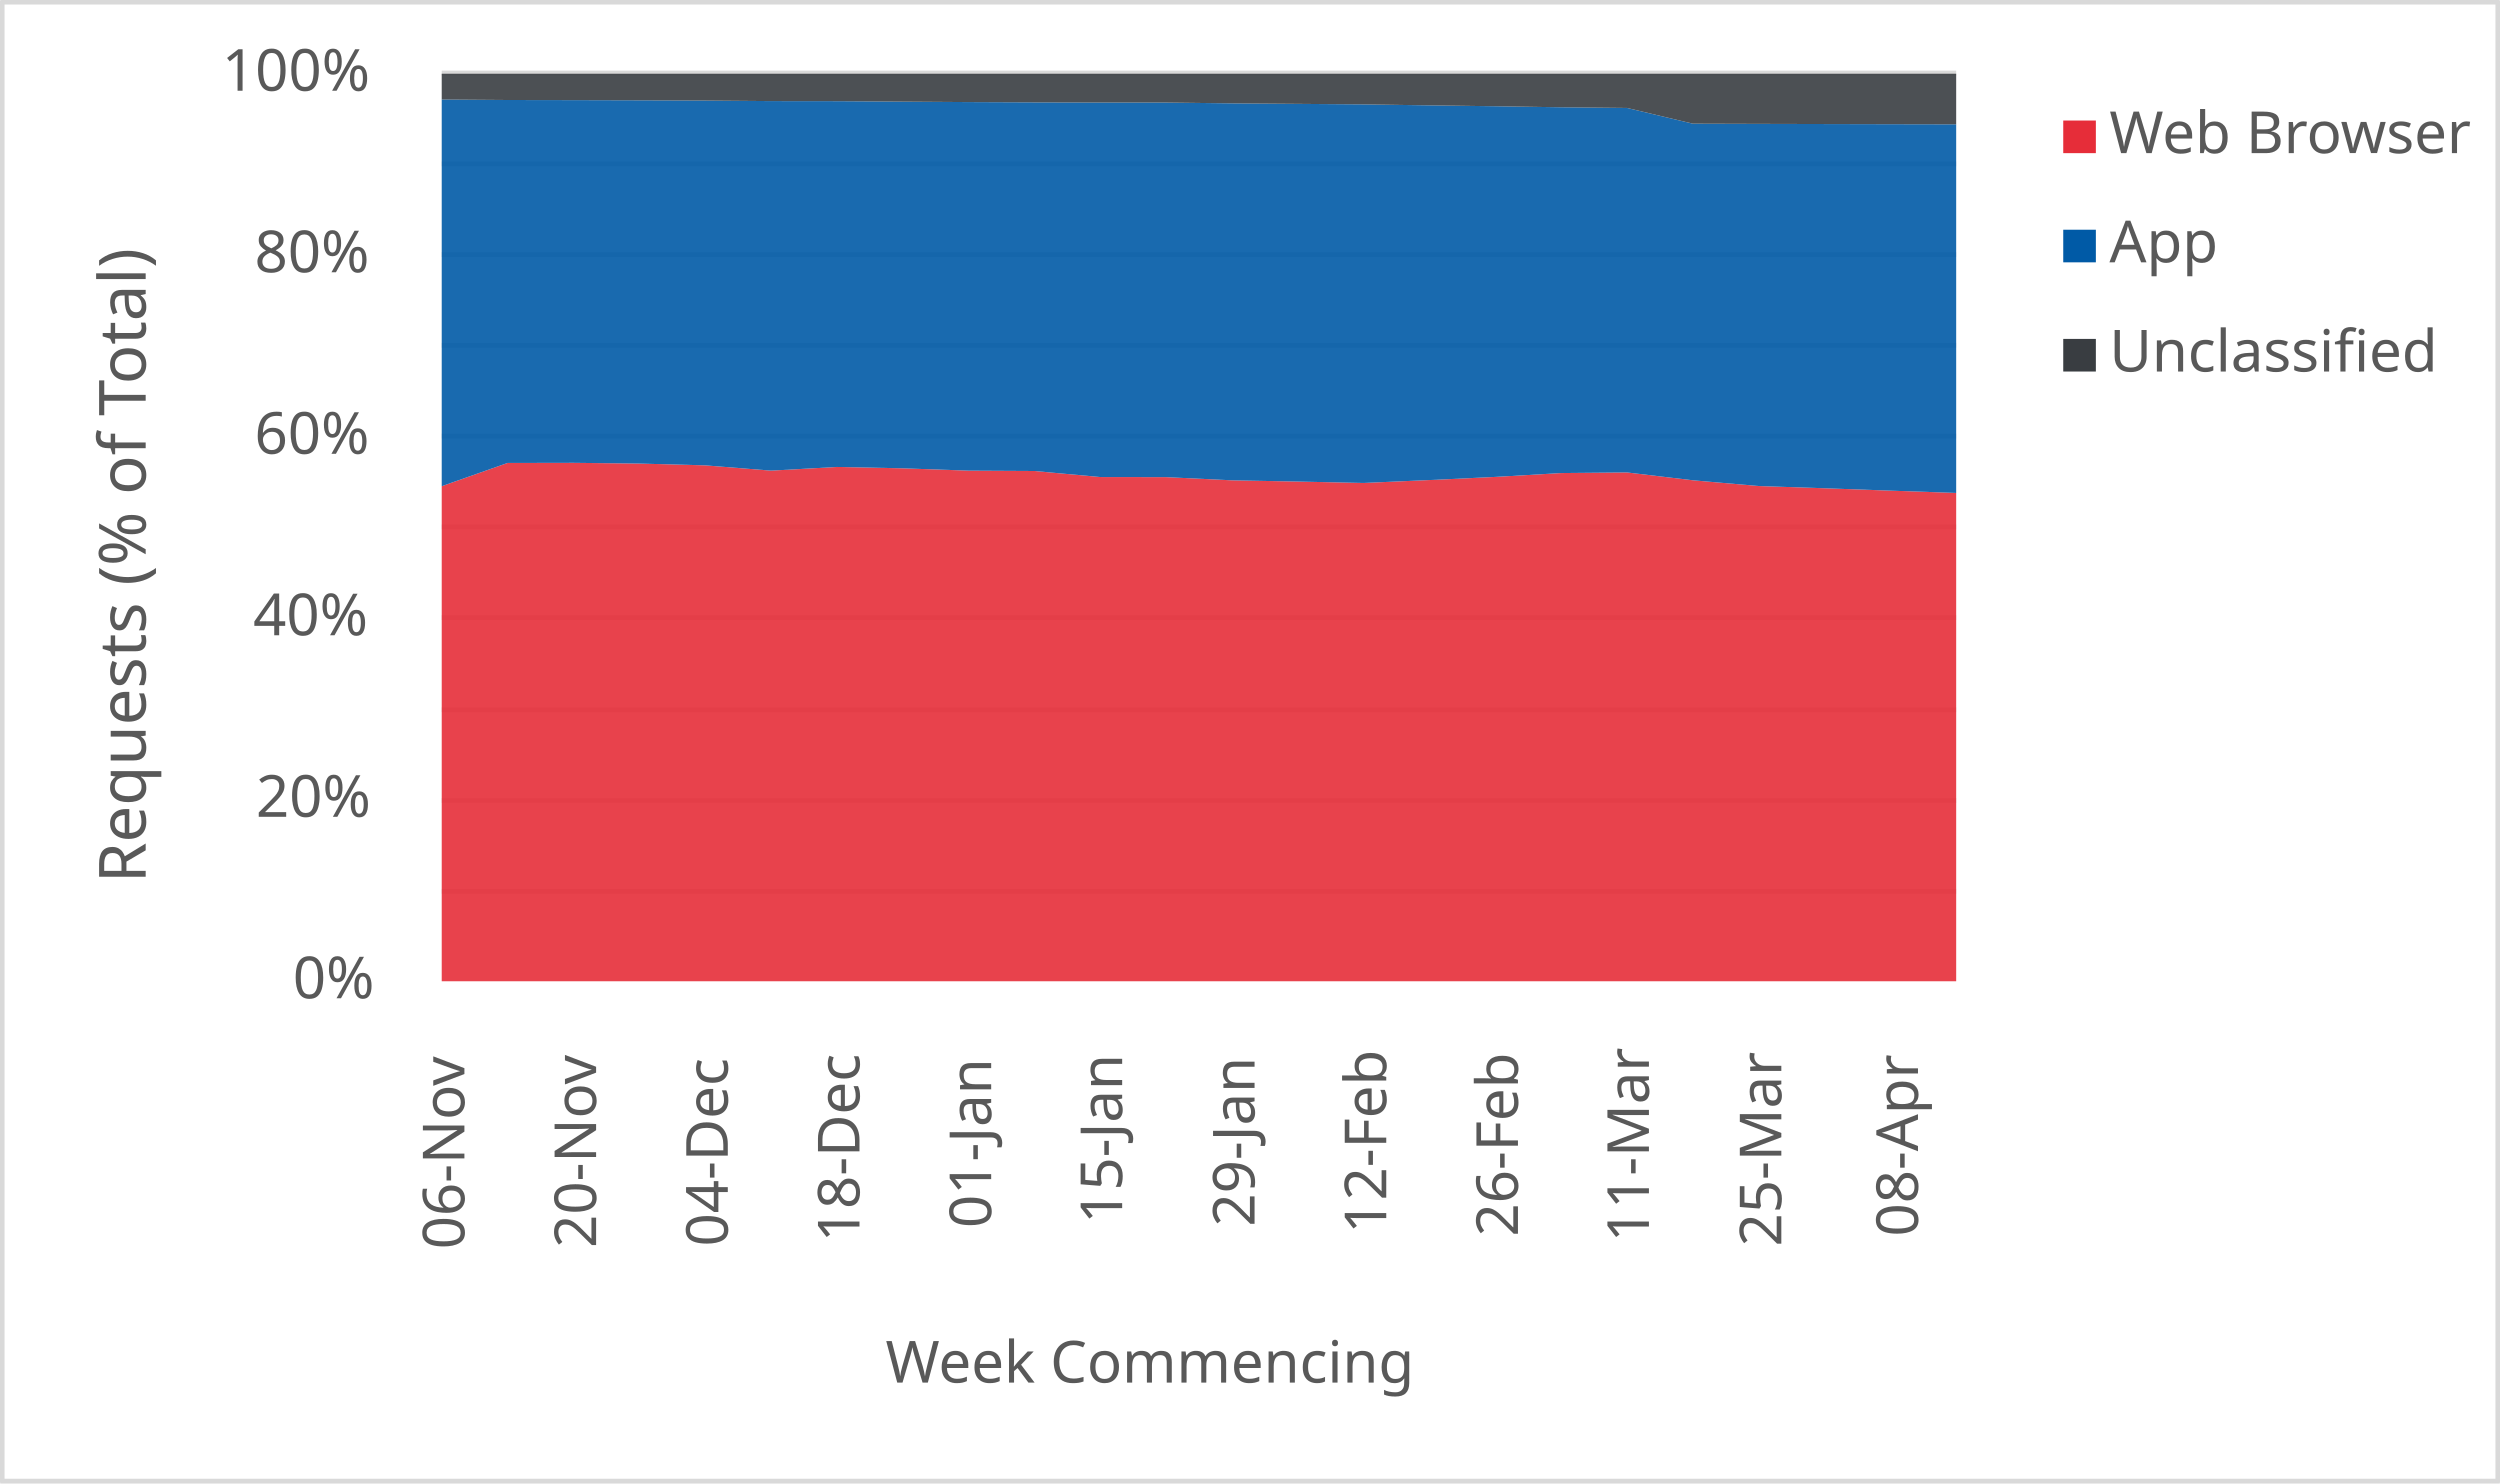
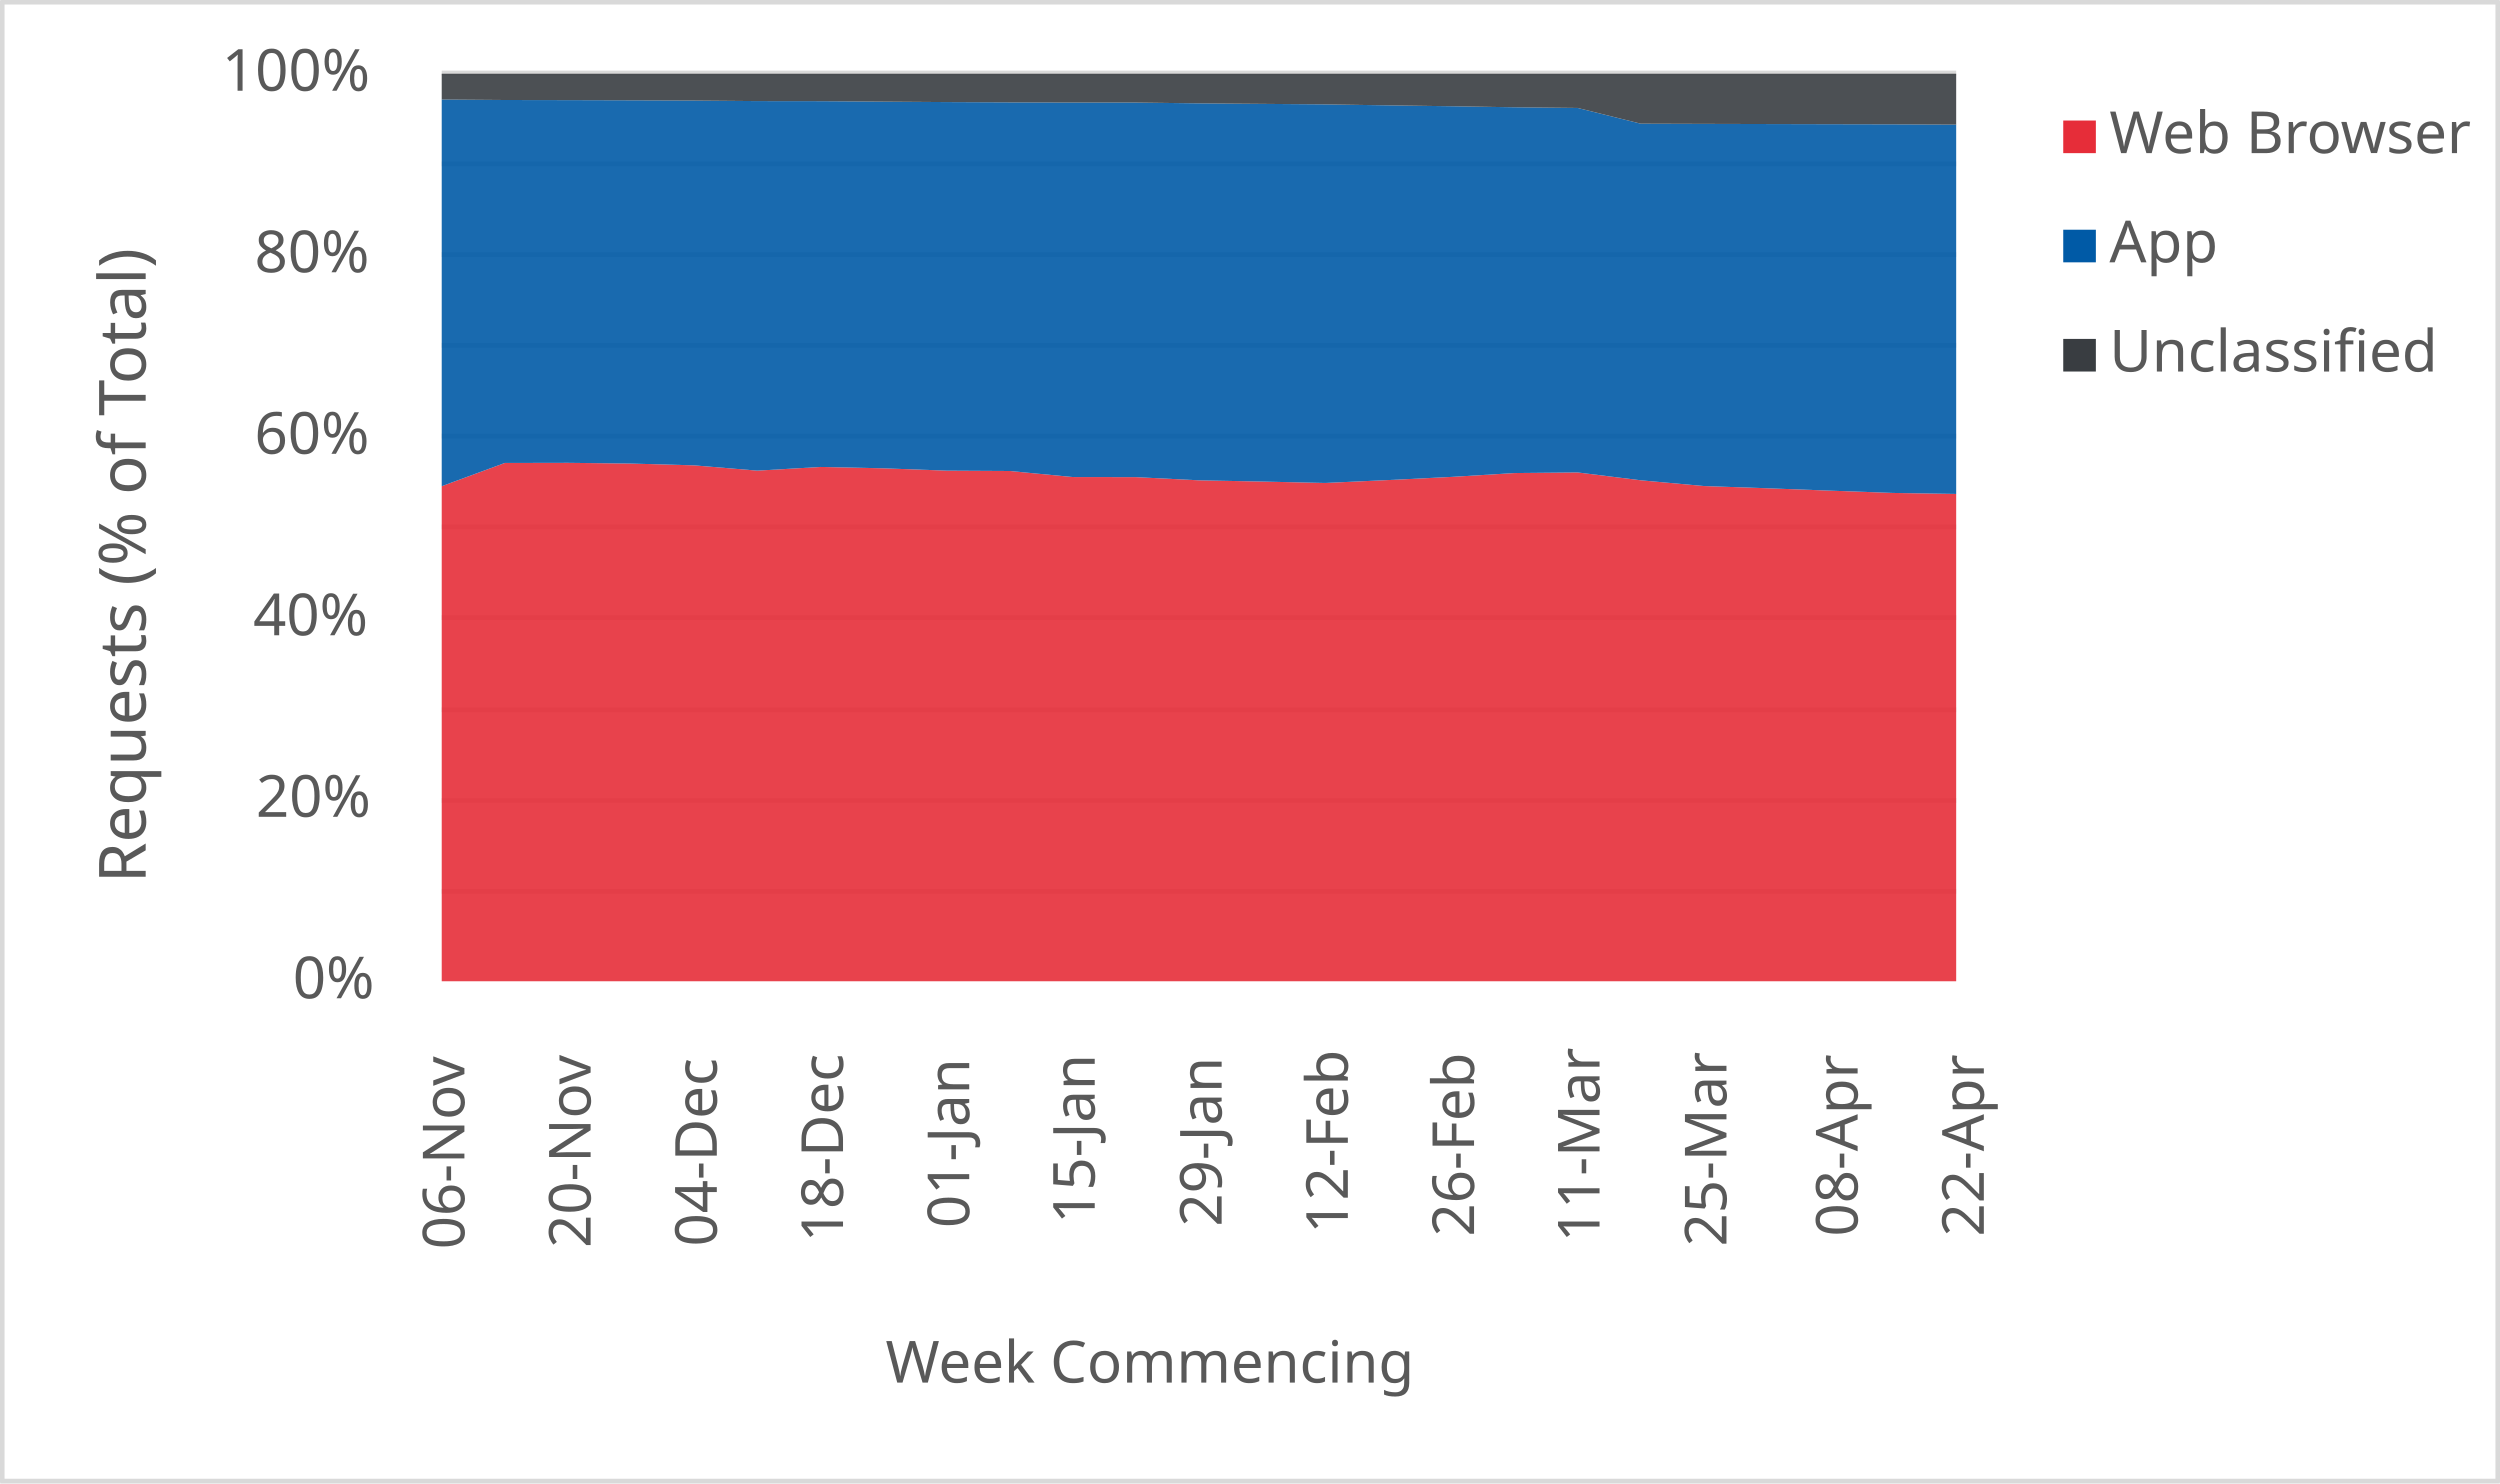
<svg xmlns="http://www.w3.org/2000/svg" width="1763" height="1046" xml:space="preserve" overflow="hidden">
  <defs>
    <clipPath id="clip0">
      <rect x="2917" y="346" width="1763" height="1046" />
    </clipPath>
  </defs>
  <g clip-path="url(#clip0)" transform="translate(-2917 -346)">
    <rect x="2918" y="347" width="1760" height="1043" fill="#FFFFFF" />
    <g>
      <path d="    M3228.5 974.532 4296.5 974.532    M3228.5 910.53 4296.5 910.53    M3228.5 846.528 4296.5 846.528    M3228.5 781.526 4296.5 781.526    M3228.5 717.524 4296.5 717.524    M3228.5 653.522 4296.5 653.522    M3228.5 589.52 4296.5 589.52    M3228.5 525.517 4296.5 525.517    M3228.5 461.515 4296.5 461.515    M3228.5 397.5 4296.5 397.5" stroke="#D9D9D9" stroke-width="3.438" stroke-linejoin="round" stroke-miterlimit="10" fill="none" />
    </g>
    <g>
      <path d="M 1038.5 4296.5 1038.5" stroke="#D9D9D9" stroke-width="3.438" stroke-linejoin="round" stroke-miterlimit="10" fill="none" fill-rule="evenodd" />
    </g>
    <g>
      <text fill="#595959" font-family="Verdana,sans-serif" font-weight="400" font-size="41" transform="matrix(6.12323e-17 -1 1 6.12323e-17 3244.5 1227)">06-Nov</text>
    </g>
    <g>
-       <text fill="#595959" font-family="Verdana,sans-serif" font-weight="400" font-size="41" transform="matrix(6.12323e-17 -1 1 6.12323e-17 3337.37 1226)">20-Nov</text>
+       <text fill="#595959" font-family="Verdana,sans-serif" font-weight="400" font-size="41" transform="matrix(6.12323e-17 -1 1 6.12323e-17 3333.5 1226)">20-Nov</text>
    </g>
    <g>
-       <text fill="#595959" font-family="Verdana,sans-serif" font-weight="400" font-size="41" transform="matrix(6.12323e-17 -1 1 6.12323e-17 3430.239 1225)">04-Dec</text>
+       <text fill="#595959" font-family="Verdana,sans-serif" font-weight="400" font-size="41" transform="matrix(6.12323e-17 -1 1 6.12323e-17 3422.5 1225)">04-Dec</text>
    </g>
    <g>
-       <text fill="#595959" font-family="Verdana,sans-serif" font-weight="400" font-size="41" transform="matrix(6.12323e-17 -1 1 6.12323e-17 3523.109 1222)">18-Dec</text>
+       <text fill="#595959" font-family="Verdana,sans-serif" font-weight="400" font-size="41" transform="matrix(6.12323e-17 -1 1 6.12323e-17 3511.5 1222)">18-Dec</text>
    </g>
    <g>
-       <text fill="#595959" font-family="Verdana,sans-serif" font-weight="400" font-size="41" transform="matrix(6.12323e-17 -1 1 6.12323e-17 3615.978 1212)">01-Jan</text>
+       <text fill="#595959" font-family="Verdana,sans-serif" font-weight="400" font-size="41" transform="matrix(6.12323e-17 -1 1 6.12323e-17 3600.5 1212)">01-Jan</text>
    </g>
    <g>
-       <text fill="#595959" font-family="Verdana,sans-serif" font-weight="400" font-size="41" transform="matrix(6.12323e-17 -1 1 6.12323e-17 3708.348 1209)">15-Jan</text>
+       <text fill="#595959" font-family="Verdana,sans-serif" font-weight="400" font-size="41" transform="matrix(6.12323e-17 -1 1 6.12323e-17 3689 1209)">15-Jan</text>
    </g>
    <g>
-       <text fill="#595959" font-family="Verdana,sans-serif" font-weight="400" font-size="41" transform="matrix(6.12323e-17 -1 1 6.12323e-17 3801.717 1211)">29-Jan</text>
+       <text fill="#595959" font-family="Verdana,sans-serif" font-weight="400" font-size="41" transform="matrix(6.12323e-17 -1 1 6.12323e-17 3778.5 1211)">29-Jan</text>
    </g>
    <g>
-       <text fill="#595959" font-family="Verdana,sans-serif" font-weight="400" font-size="41" transform="matrix(6.12323e-17 -1 1 6.12323e-17 3894.587 1216)">12-Feb</text>
+       <text fill="#595959" font-family="Verdana,sans-serif" font-weight="400" font-size="41" transform="matrix(6.12323e-17 -1 1 6.12323e-17 3867.5 1216)">12-Feb</text>
    </g>
    <g>
-       <text fill="#595959" font-family="Verdana,sans-serif" font-weight="400" font-size="41" transform="matrix(6.12323e-17 -1 1 6.12323e-17 3987.457 1218)">26-Feb</text>
+       <text fill="#595959" font-family="Verdana,sans-serif" font-weight="400" font-size="41" transform="matrix(6.12323e-17 -1 1 6.12323e-17 3956.5 1218)">26-Feb</text>
    </g>
    <g>
-       <text fill="#595959" font-family="Verdana,sans-serif" font-weight="400" font-size="41" transform="matrix(6.12323e-17 -1 1 6.12323e-17 4079.826 1222)">11-Mar</text>
+       <text fill="#595959" font-family="Verdana,sans-serif" font-weight="400" font-size="41" transform="matrix(6.12323e-17 -1 1 6.12323e-17 4045 1222)">11-Mar</text>
    </g>
    <g>
-       <text fill="#595959" font-family="Verdana,sans-serif" font-weight="400" font-size="41" transform="matrix(6.12323e-17 -1 1 6.12323e-17 4173.196 1225)">25-Mar</text>
+       <text fill="#595959" font-family="Verdana,sans-serif" font-weight="400" font-size="41" transform="matrix(6.12323e-17 -1 1 6.12323e-17 4134.5 1225)">25-Mar</text>
    </g>
    <g>
-       <text fill="#595959" font-family="Verdana,sans-serif" font-weight="400" font-size="41" transform="matrix(6.12323e-17 -1 1 6.12323e-17 4269.565 1218)">08-Apr</text>
+       <text fill="#595959" font-family="Verdana,sans-serif" font-weight="400" font-size="41" transform="matrix(6.12323e-17 -1 1 6.12323e-17 4227 1218)">08-Apr</text>
+     </g>
+     <g>
+       <text fill="#595959" font-family="Verdana,sans-serif" font-weight="400" font-size="41" transform="matrix(6.12323e-17 -1 1 6.12323e-17 4316 1218)">22-Apr</text>
    </g>
    <g>
      <text fill="#595959" font-family="Verdana,sans-serif" font-weight="400" font-size="41" transform="matrix(1 0 0 1 3123.5 1050)">0%</text>
    </g>
    <g>
      <text fill="#595959" font-family="Verdana,sans-serif" font-weight="400" font-size="41" transform="matrix(1 0 0 1 3097.5 922)">20%</text>
    </g>
    <g>
      <text fill="#595959" font-family="Verdana,sans-serif" font-weight="400" font-size="41" transform="matrix(1 0 0 1 3095.5 794)">40%</text>
    </g>
    <g>
      <text fill="#595959" font-family="Verdana,sans-serif" font-weight="400" font-size="41" transform="matrix(1 0 0 1 3096.5 666)">60%</text>
    </g>
    <g>
      <text fill="#595959" font-family="Verdana,sans-serif" font-weight="400" font-size="41" transform="matrix(1 0 0 1 3096.5 538)">80%</text>
    </g>
    <g>
      <text fill="#595959" font-family="Verdana,sans-serif" font-weight="400" font-size="41" transform="matrix(1 0 0 1 3073.5 410)">100%</text>
    </g>
    <g>
      <text fill="#595959" font-family="Verdana,sans-serif" font-weight="400" font-size="41" transform="matrix(1 0 0 1 3541.5 1321)">Week Commencing</text>
    </g>
    <g>
      <text fill="#595959" font-family="Verdana,sans-serif" font-weight="400" font-size="46" transform="matrix(6.12323e-17 -1 1 6.12323e-17 3019.73 968.75)">Requests (% of Total)</text>
    </g>
    <rect x="2918.5" y="347.5" width="1760" height="1043" stroke="#D9D9D9" stroke-width="3.438" stroke-linejoin="round" stroke-miterlimit="10" fill="none" />
    <g>
-       <path d="M3228.5 1038 3274.935 1038 3321.37 1038 3367.804 1038 3414.239 1038 3460.674 1038 3507.109 1038 3553.543 1038 3599.978 1038 3646.413 1038 3692.848 1038 3739.283 1038 3785.717 1038 3832.152 1038 3878.587 1038 3925.022 1038 3971.457 1038 4017.891 1038 4064.326 1038 4110.761 1038 4157.196 1038 4203.63 1038 4250.065 1038 4296.5 1038 4296.5 693.621 4250.065 692.005 4203.63 690.32 4157.196 688.755 4110.761 684.695 4064.326 679.161 4017.891 679.602 3971.457 682.321 3925.022 684.53 3878.587 686.59 3832.152 685.592 3785.717 684.727 3739.283 682.48 3692.848 682.403 3646.413 678.149 3599.978 677.897 3553.543 676.253 3507.109 675.299 3460.674 677.892 3414.239 674.166 3367.804 672.906 3321.37 672.385 3274.935 672.481 3228.5 688.859 3228.5 1038Z" fill="#e62d39" opacity="0.9" />
+       <path d="M3228.5 1038 3273 1038 3317.5 1038 3362 1038 3406.5 1038 3451 1038 3495.5 1038 3540 1038 3584.5 1038 3629 1038 3673.5 1038 3718 1038 3762.5 1038 3807 1038 3851.5 1038 3896 1038 3940.5 1038 3985 1038 4029.5 1038 4074 1038 4118.5 1038 4163 1038 4207.5 1038 4252 1038 4296.5 1038 4296.5 694.319 4252 693.621 4207.5 692.005 4163 690.32 4118.5 688.755 4074 684.695 4029.5 679.161 3985 679.602 3940.5 682.321 3896 684.53 3851.5 686.59 3807 685.592 3762.5 684.727 3718 682.48 3673.5 682.403 3629 678.149 3584.5 677.897 3540 676.253 3495.5 675.299 3451 677.892 3406.5 674.166 3362 672.906 3317.5 672.385 3273 672.481 3228.5 688.859 3228.5 1038Z" fill="#e62d39" opacity="0.9" />
    </g>
    <g>
-       <path d="M3228.5 688.859 3274.935 672.481 3321.37 672.385 3367.804 672.906 3414.239 674.166 3460.674 677.892 3507.109 675.299 3553.543 676.253 3599.978 677.897 3646.413 678.149 3692.848 682.403 3739.283 682.48 3785.717 684.727 3832.152 685.592 3878.587 686.59 3925.022 684.53 3971.457 682.321 4017.891 679.602 4064.326 679.161 4110.761 684.695 4157.196 688.755 4203.63 690.32 4250.065 692.005 4296.5 693.621 4296.5 433.69 4250.065 433.588 4203.63 433.47 4157.196 433.354 4110.761 433.212 4064.326 422.122 4017.891 421.65 3971.457 420.922 3925.022 420.296 3878.587 419.61 3832.152 419.245 3785.717 418.885 3739.283 418.315 3692.848 418.321 3646.413 418.194 3599.978 417.984 3553.543 417.674 3507.109 417.346 3460.674 417.285 3414.239 416.914 3367.804 416.742 3321.37 416.605 3274.935 416.521 3228.5 416.171 3228.5 688.859Z" fill="#005aa6" opacity="0.9" />
+       <path d="M3228.5 688.859 3273 672.481 3317.5 672.385 3362 672.906 3406.5 674.166 3451 677.892 3495.5 675.299 3540 676.253 3584.5 677.897 3629 678.149 3673.5 682.403 3718 682.48 3762.5 684.727 3807 685.592 3851.5 686.59 3896 684.53 3940.5 682.321 3985 679.602 4029.5 679.161 4074 684.695 4118.5 688.755 4163 690.32 4207.5 692.005 4252 693.621 4296.5 694.319 4296.5 433.894 4252 433.69 4207.5 433.588 4163 433.47 4118.5 433.354 4074 433.212 4029.5 422.122 3985 421.65 3940.5 420.922 3896 420.296 3851.5 419.61 3807 419.245 3762.5 418.885 3718 418.315 3673.5 418.321 3629 418.194 3584.5 417.984 3540 417.674 3495.5 417.346 3451 417.285 3406.5 416.914 3362 416.742 3317.5 416.605 3273 416.521 3228.5 416.171 3228.5 688.859Z" fill="#005aa6" opacity="0.9" />
    </g>
    <g>
-       <path d="M3228.5 416.171 3274.935 416.521 3321.37 416.605 3367.804 416.742 3414.239 416.914 3460.674 417.285 3507.109 417.346 3553.543 417.674 3599.978 417.984 3646.413 418.194 3692.848 418.321 3739.283 418.315 3785.717 418.885 3832.152 419.245 3878.587 419.61 3925.022 420.296 3971.457 420.922 4017.891 421.65 4064.326 422.122 4110.761 433.212 4157.196 433.354 4203.63 433.47 4250.065 433.588 4296.5 433.69 4296.5 398 4250.065 398 4203.63 398 4157.196 398 4110.761 398 4064.326 398 4017.891 398 3971.457 398 3925.022 398 3878.587 398 3832.152 398 3785.717 398 3739.283 398 3692.848 398 3646.413 398 3599.978 398 3553.543 398 3507.109 398 3460.674 398 3414.239 398 3367.804 398 3321.37 398 3274.935 398 3228.5 398 3228.5 416.171Z" fill="#393d41" opacity="0.9" />
+       <path d="M3228.5 416.171 3273 416.521 3317.5 416.605 3362 416.742 3406.5 416.914 3451 417.285 3495.5 417.346 3540 417.674 3584.5 417.984 3629 418.194 3673.5 418.321 3718 418.315 3762.5 418.885 3807 419.245 3851.5 419.61 3896 420.296 3940.5 420.922 3985 421.65 4029.5 422.122 4074 433.212 4118.5 433.354 4163 433.47 4207.5 433.588 4252 433.69 4296.5 433.894 4296.5 398 4252 398 4207.5 398 4163 398 4118.5 398 4074 398 4029.5 398 3985 398 3940.5 398 3896 398 3851.5 398 3807 398 3762.5 398 3718 398 3673.5 398 3629 398 3584.5 398 3540 398 3495.5 398 3451 398 3406.5 398 3362 398 3317.5 398 3273 398 3228.5 398 3228.5 416.171Z" fill="#393d41" opacity="0.9" />
    </g>
    <g>
      <rect x="4372" y="431" width="23" height="23" fill="#e62d39" />
    </g>
    <g>
      <text fill="#595959" font-family="Verdana,sans-serif" font-weight="400" font-size="41" transform="matrix(1 0 0 1 4404.56 454)">Web Browser</text>
    </g>
    <g>
      <rect x="4372" y="508" width="23" height="23" fill="#005aa6" />
    </g>
    <g>
      <text fill="#595959" font-family="Verdana,sans-serif" font-weight="400" font-size="41" transform="matrix(1 0 0 1 4404.56 531)">App</text>
    </g>
    <g>
      <rect x="4372" y="585" width="23" height="23" fill="#393d41" />
    </g>
    <g>
      <text fill="#595959" font-family="Verdana,sans-serif" font-weight="400" font-size="41" transform="matrix(1 0 0 1 4404.56 608)">Unclassified</text>
    </g>
  </g>
</svg>
